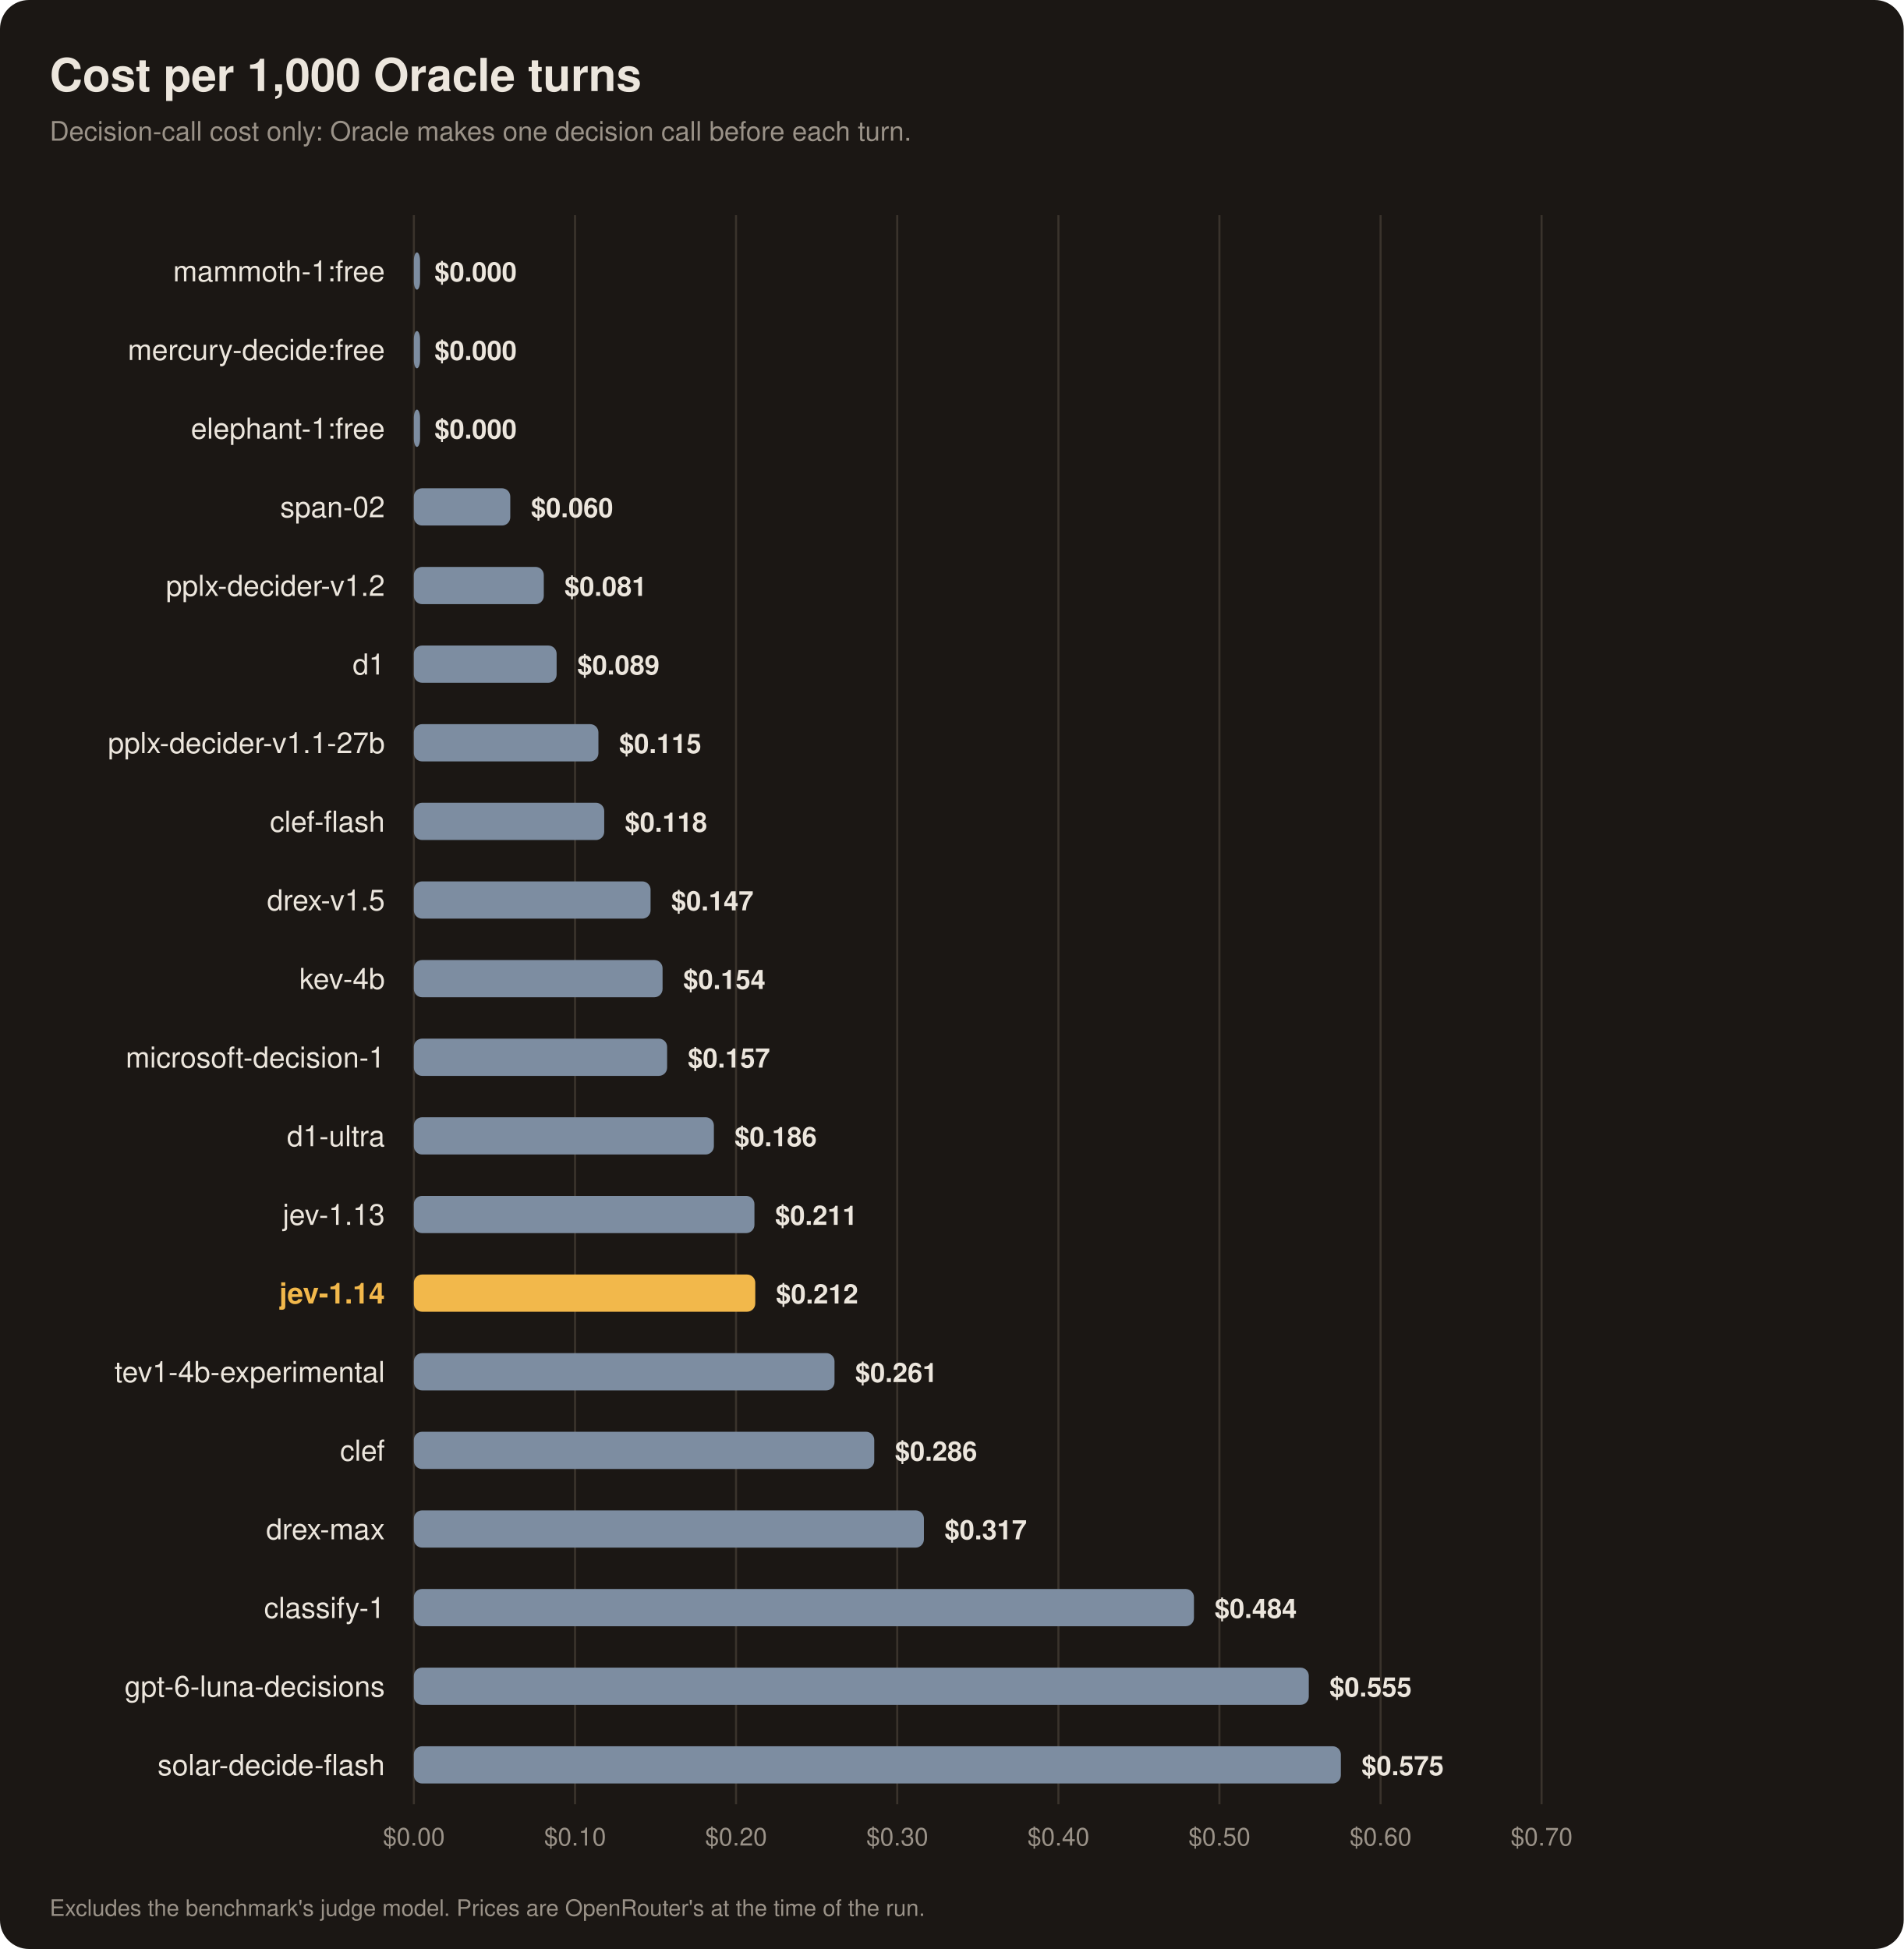
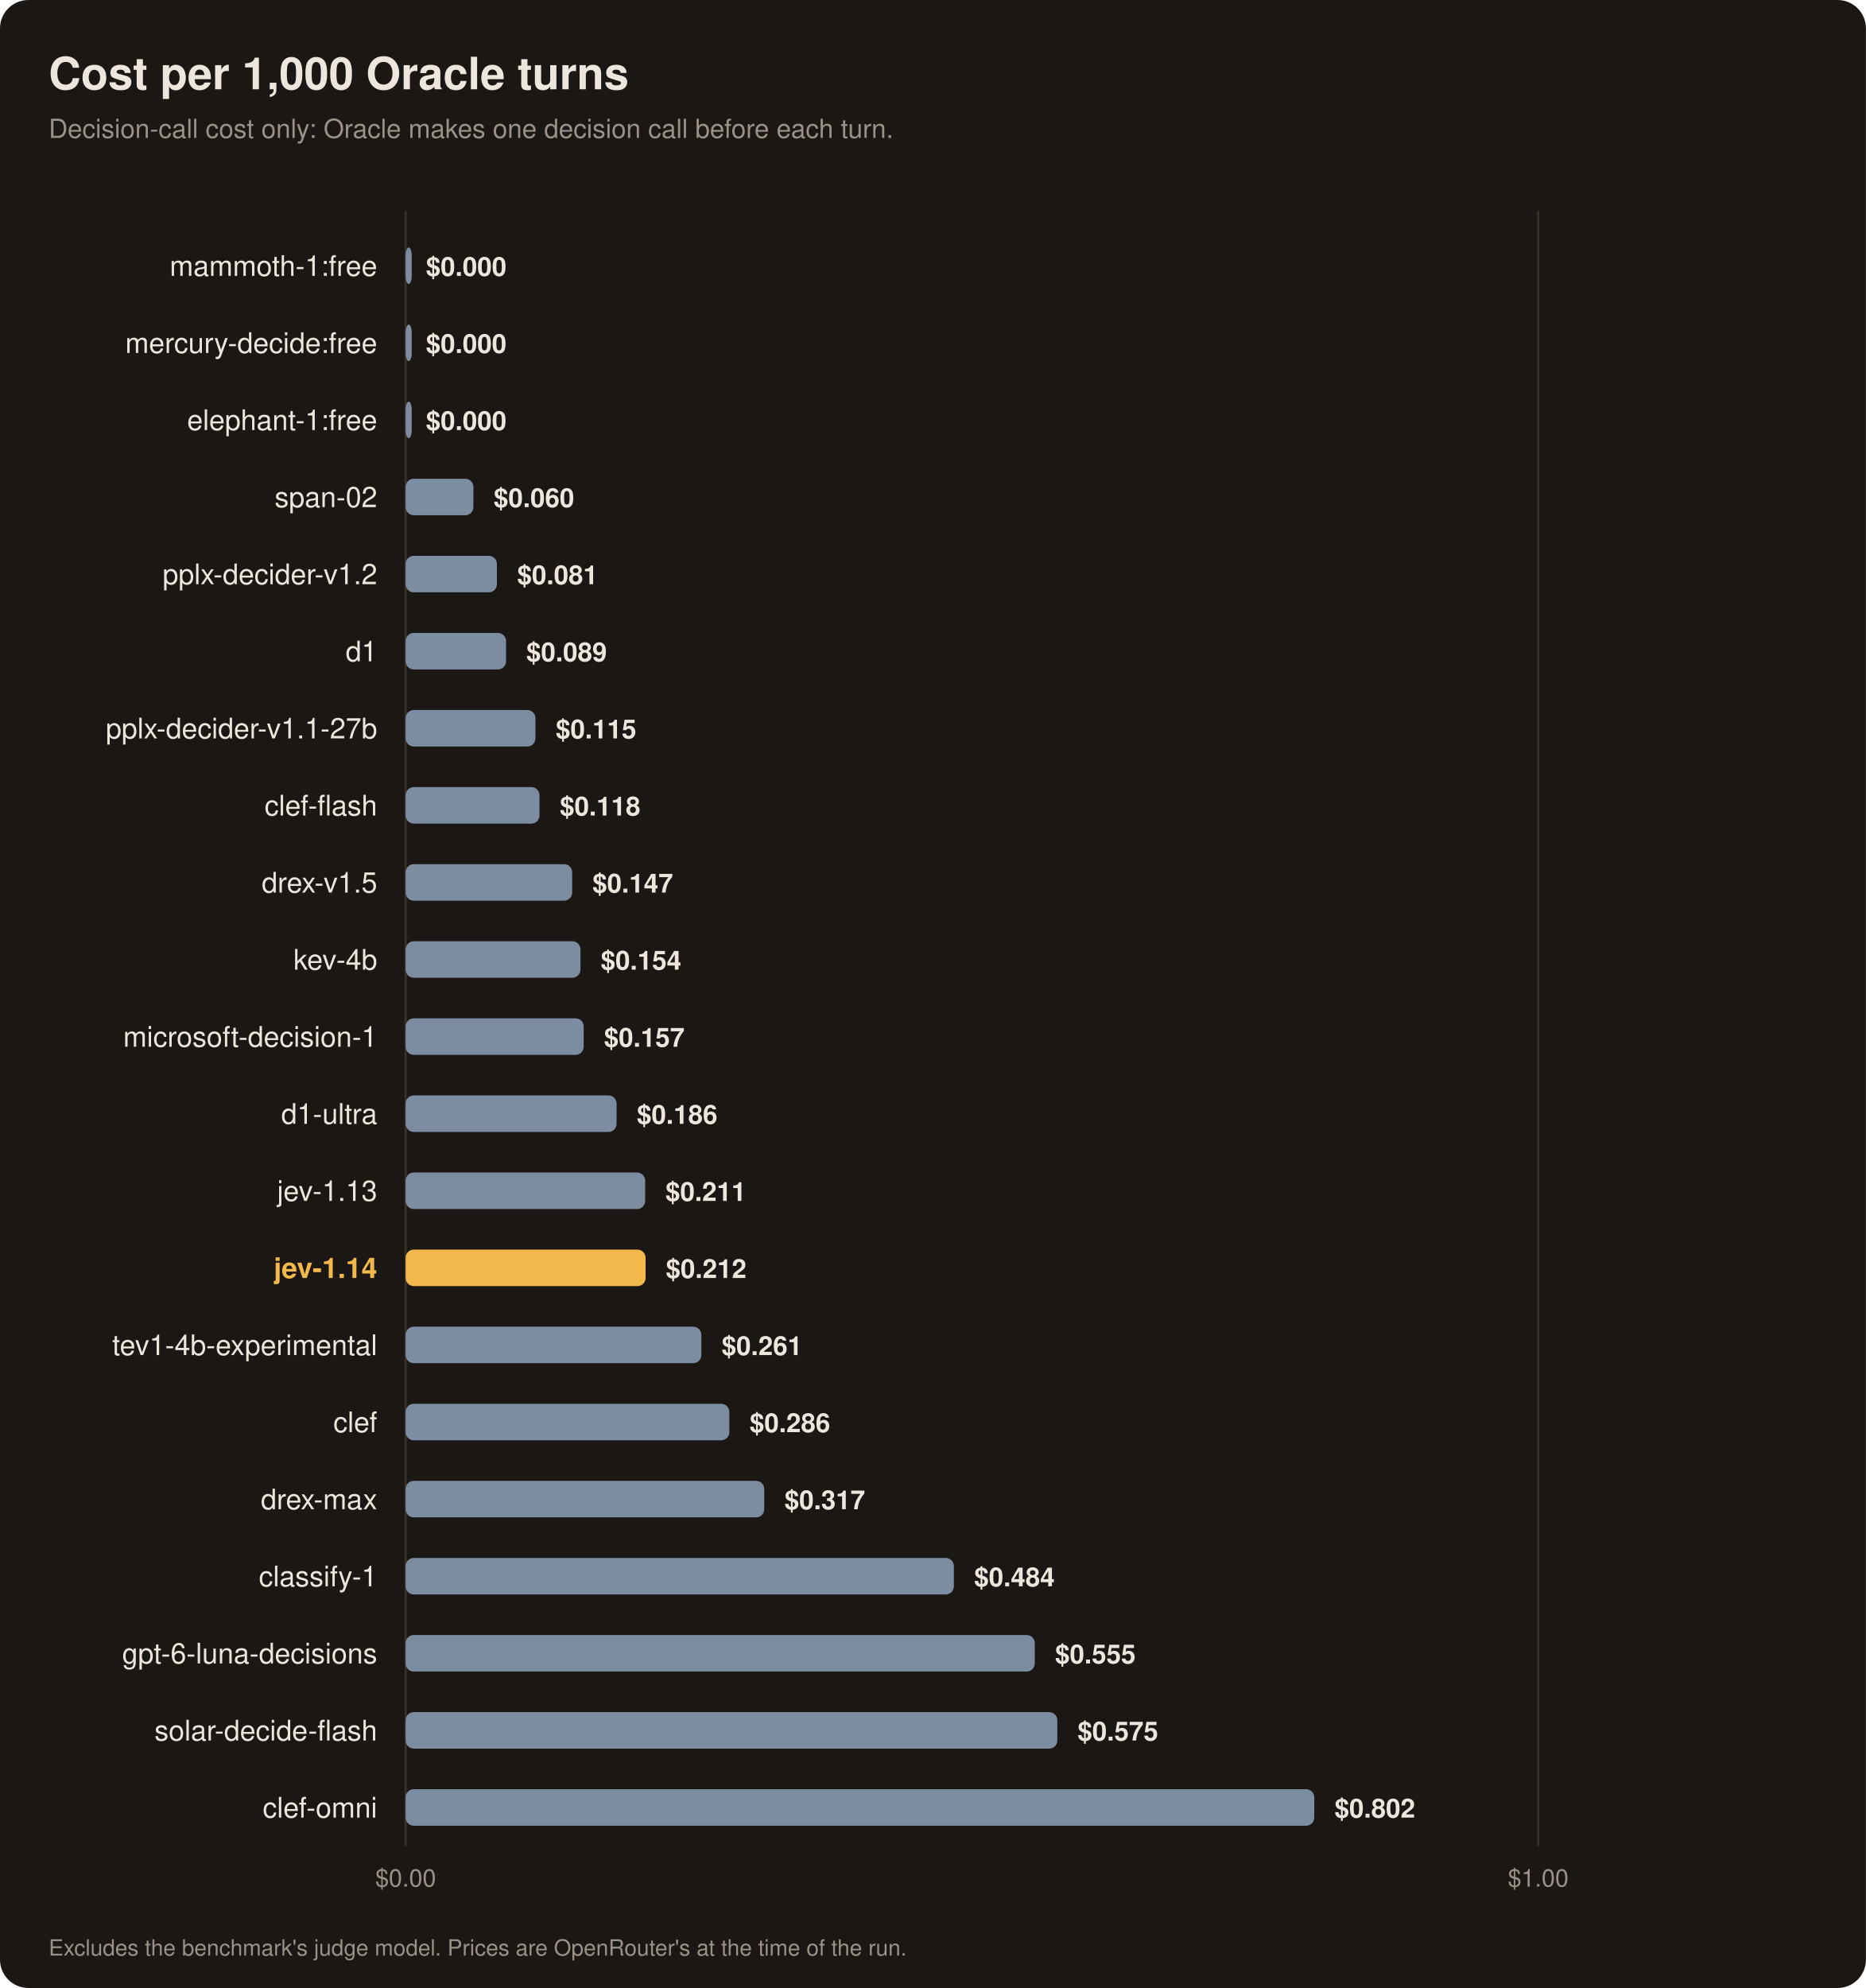
- <svg xmlns="http://www.w3.org/2000/svg" viewBox="0 0 920 942" width="920" role="img" aria-label="Cost per 1,000 Oracle turns" font-family="-apple-system,BlinkMacSystemFont,'Segoe UI',Helvetica,Arial,sans-serif">
-   <rect width="920" height="942" rx="14" fill="#1b1714" />
+ <svg xmlns="http://www.w3.org/2000/svg" viewBox="0 0 920 980" width="920" role="img" aria-label="Cost per 1,000 Oracle turns" font-family="-apple-system,BlinkMacSystemFont,'Segoe UI',Helvetica,Arial,sans-serif">
+   <rect width="920" height="980" rx="14" fill="#1b1714" />
  <text x="24.0" y="44.0" font-size="22" font-weight="700" fill="#ece6dd" text-anchor="start">Cost per 1,000 Oracle turns</text>
  <text x="24.0" y="68.0" font-size="13" font-weight="400" fill="#9a9288" text-anchor="start">Decision-call cost only: Oracle makes one decision call before each turn.</text>
-   <line x1="200.0" y1="104.0" x2="200.0" y2="872.0" stroke="#3a332c" stroke-width="1.0" />
-   <text x="200.0" y="892.0" font-size="12" font-weight="400" fill="#9a9288" text-anchor="middle">$0.00</text>
-   <line x1="277.9" y1="104.0" x2="277.9" y2="872.0" stroke="#3a332c" stroke-width="1.0" />
-   <text x="277.9" y="892.0" font-size="12" font-weight="400" fill="#9a9288" text-anchor="middle">$0.10</text>
-   <line x1="355.7" y1="104.0" x2="355.7" y2="872.0" stroke="#3a332c" stroke-width="1.0" />
-   <text x="355.7" y="892.0" font-size="12" font-weight="400" fill="#9a9288" text-anchor="middle">$0.20</text>
-   <line x1="433.6" y1="104.0" x2="433.6" y2="872.0" stroke="#3a332c" stroke-width="1.0" />
-   <text x="433.6" y="892.0" font-size="12" font-weight="400" fill="#9a9288" text-anchor="middle">$0.30</text>
-   <line x1="511.5" y1="104.0" x2="511.5" y2="872.0" stroke="#3a332c" stroke-width="1.0" />
-   <text x="511.5" y="892.0" font-size="12" font-weight="400" fill="#9a9288" text-anchor="middle">$0.40</text>
-   <line x1="589.3" y1="104.0" x2="589.3" y2="872.0" stroke="#3a332c" stroke-width="1.0" />
-   <text x="589.3" y="892.0" font-size="12" font-weight="400" fill="#9a9288" text-anchor="middle">$0.50</text>
-   <line x1="667.2" y1="104.0" x2="667.2" y2="872.0" stroke="#3a332c" stroke-width="1.0" />
-   <text x="667.2" y="892.0" font-size="12" font-weight="400" fill="#9a9288" text-anchor="middle">$0.60</text>
-   <line x1="745.0" y1="104.0" x2="745.0" y2="872.0" stroke="#3a332c" stroke-width="1.0" />
-   <text x="745.0" y="892.0" font-size="12" font-weight="400" fill="#9a9288" text-anchor="middle">$0.70</text>
+   <line x1="200.0" y1="104.0" x2="200.0" y2="910.0" stroke="#3a332c" stroke-width="1.0" />
+   <text x="200.0" y="930.0" font-size="12" font-weight="400" fill="#9a9288" text-anchor="middle">$0.00</text>
+   <line x1="758.4" y1="104.0" x2="758.4" y2="910.0" stroke="#3a332c" stroke-width="1.0" />
+   <text x="758.4" y="930.0" font-size="12" font-weight="400" fill="#9a9288" text-anchor="middle">$1.00</text>
  <text x="186.0" y="136.0" font-size="14" font-weight="500" fill="#ece6dd" text-anchor="end">mammoth-1:free</text>
  <rect x="200.0" y="122.0" width="3.0" height="18.0" rx="4.0" fill="#7d8da1" />
  <text x="210.0" y="136.0" font-size="13" font-weight="600" fill="#ece6dd" text-anchor="start">$0.000</text>
  <text x="186.0" y="174.0" font-size="14" font-weight="500" fill="#ece6dd" text-anchor="end">mercury-decide:free</text>
  <rect x="200.0" y="160.0" width="3.0" height="18.0" rx="4.0" fill="#7d8da1" />
  <text x="210.0" y="174.0" font-size="13" font-weight="600" fill="#ece6dd" text-anchor="start">$0.000</text>
  <text x="186.0" y="212.0" font-size="14" font-weight="500" fill="#ece6dd" text-anchor="end">elephant-1:free</text>
  <rect x="200.0" y="198.0" width="3.0" height="18.0" rx="4.0" fill="#7d8da1" />
  <text x="210.0" y="212.0" font-size="13" font-weight="600" fill="#ece6dd" text-anchor="start">$0.000</text>
  <text x="186.0" y="250.0" font-size="14" font-weight="500" fill="#ece6dd" text-anchor="end">span-02</text>
-   <rect x="200.0" y="236.0" width="46.6" height="18.0" rx="4.0" fill="#7d8da1" />
-   <text x="256.6" y="250.0" font-size="13" font-weight="600" fill="#ece6dd" text-anchor="start">$0.060</text>
+   <rect x="200.0" y="236.0" width="33.4" height="18.0" rx="4.0" fill="#7d8da1" />
+   <text x="243.4" y="250.0" font-size="13" font-weight="600" fill="#ece6dd" text-anchor="start">$0.060</text>
  <text x="186.0" y="288.0" font-size="14" font-weight="500" fill="#ece6dd" text-anchor="end">pplx-decider-v1.2</text>
-   <rect x="200.0" y="274.0" width="62.8" height="18.0" rx="4.0" fill="#7d8da1" />
-   <text x="272.8" y="288.0" font-size="13" font-weight="600" fill="#ece6dd" text-anchor="start">$0.081</text>
+   <rect x="200.0" y="274.0" width="45.0" height="18.0" rx="4.0" fill="#7d8da1" />
+   <text x="255.0" y="288.0" font-size="13" font-weight="600" fill="#ece6dd" text-anchor="start">$0.081</text>
  <text x="186.0" y="326.0" font-size="14" font-weight="500" fill="#ece6dd" text-anchor="end">d1</text>
-   <rect x="200.0" y="312.0" width="69.0" height="18.0" rx="4.0" fill="#7d8da1" />
-   <text x="279.0" y="326.0" font-size="13" font-weight="600" fill="#ece6dd" text-anchor="start">$0.089</text>
+   <rect x="200.0" y="312.0" width="49.5" height="18.0" rx="4.0" fill="#7d8da1" />
+   <text x="259.5" y="326.0" font-size="13" font-weight="600" fill="#ece6dd" text-anchor="start">$0.089</text>
  <text x="186.0" y="364.0" font-size="14" font-weight="500" fill="#ece6dd" text-anchor="end">pplx-decider-v1.1-27b</text>
-   <rect x="200.0" y="350.0" width="89.2" height="18.0" rx="4.0" fill="#7d8da1" />
-   <text x="299.2" y="364.0" font-size="13" font-weight="600" fill="#ece6dd" text-anchor="start">$0.115</text>
+   <rect x="200.0" y="350.0" width="64.0" height="18.0" rx="4.0" fill="#7d8da1" />
+   <text x="274.0" y="364.0" font-size="13" font-weight="600" fill="#ece6dd" text-anchor="start">$0.115</text>
  <text x="186.0" y="402.0" font-size="14" font-weight="500" fill="#ece6dd" text-anchor="end">clef-flash</text>
-   <rect x="200.0" y="388.0" width="92.0" height="18.0" rx="4.0" fill="#7d8da1" />
-   <text x="302.0" y="402.0" font-size="13" font-weight="600" fill="#ece6dd" text-anchor="start">$0.118</text>
+   <rect x="200.0" y="388.0" width="66.0" height="18.0" rx="4.0" fill="#7d8da1" />
+   <text x="276.0" y="402.0" font-size="13" font-weight="600" fill="#ece6dd" text-anchor="start">$0.118</text>
  <text x="186.0" y="440.0" font-size="14" font-weight="500" fill="#ece6dd" text-anchor="end">drex-v1.5</text>
-   <rect x="200.0" y="426.0" width="114.4" height="18.0" rx="4.0" fill="#7d8da1" />
-   <text x="324.4" y="440.0" font-size="13" font-weight="600" fill="#ece6dd" text-anchor="start">$0.147</text>
+   <rect x="200.0" y="426.0" width="82.1" height="18.0" rx="4.0" fill="#7d8da1" />
+   <text x="292.1" y="440.0" font-size="13" font-weight="600" fill="#ece6dd" text-anchor="start">$0.147</text>
  <text x="186.0" y="478.0" font-size="14" font-weight="500" fill="#ece6dd" text-anchor="end">kev-4b</text>
-   <rect x="200.0" y="464.0" width="120.2" height="18.0" rx="4.0" fill="#7d8da1" />
-   <text x="330.2" y="478.0" font-size="13" font-weight="600" fill="#ece6dd" text-anchor="start">$0.154</text>
+   <rect x="200.0" y="464.0" width="86.2" height="18.0" rx="4.0" fill="#7d8da1" />
+   <text x="296.2" y="478.0" font-size="13" font-weight="600" fill="#ece6dd" text-anchor="start">$0.154</text>
  <text x="186.0" y="516.0" font-size="14" font-weight="500" fill="#ece6dd" text-anchor="end">microsoft-decision-1</text>
-   <rect x="200.0" y="502.0" width="122.4" height="18.0" rx="4.0" fill="#7d8da1" />
-   <text x="332.4" y="516.0" font-size="13" font-weight="600" fill="#ece6dd" text-anchor="start">$0.157</text>
+   <rect x="200.0" y="502.0" width="87.8" height="18.0" rx="4.0" fill="#7d8da1" />
+   <text x="297.8" y="516.0" font-size="13" font-weight="600" fill="#ece6dd" text-anchor="start">$0.157</text>
  <text x="186.0" y="554.0" font-size="14" font-weight="500" fill="#ece6dd" text-anchor="end">d1-ultra</text>
-   <rect x="200.0" y="540.0" width="145.0" height="18.0" rx="4.0" fill="#7d8da1" />
-   <text x="355.0" y="554.0" font-size="13" font-weight="600" fill="#ece6dd" text-anchor="start">$0.186</text>
+   <rect x="200.0" y="540.0" width="104.0" height="18.0" rx="4.0" fill="#7d8da1" />
+   <text x="314.0" y="554.0" font-size="13" font-weight="600" fill="#ece6dd" text-anchor="start">$0.186</text>
  <text x="186.0" y="592.0" font-size="14" font-weight="500" fill="#ece6dd" text-anchor="end">jev-1.13</text>
-   <rect x="200.0" y="578.0" width="164.6" height="18.0" rx="4.0" fill="#7d8da1" />
-   <text x="374.6" y="592.0" font-size="13" font-weight="600" fill="#ece6dd" text-anchor="start">$0.211</text>
+   <rect x="200.0" y="578.0" width="118.1" height="18.0" rx="4.0" fill="#7d8da1" />
+   <text x="328.1" y="592.0" font-size="13" font-weight="600" fill="#ece6dd" text-anchor="start">$0.211</text>
  <text x="186.0" y="630.0" font-size="14" font-weight="700" fill="#f2b84b" text-anchor="end">jev-1.14</text>
-   <rect x="200.0" y="616.0" width="165.0" height="18.0" rx="4.0" fill="#f2b84b" />
-   <text x="375.0" y="630.0" font-size="13" font-weight="600" fill="#ece6dd" text-anchor="start">$0.212</text>
+   <rect x="200.0" y="616.0" width="118.3" height="18.0" rx="4.0" fill="#f2b84b" />
+   <text x="328.3" y="630.0" font-size="13" font-weight="600" fill="#ece6dd" text-anchor="start">$0.212</text>
  <text x="186.0" y="668.0" font-size="14" font-weight="500" fill="#ece6dd" text-anchor="end">tev1-4b-experimental</text>
-   <rect x="200.0" y="654.0" width="203.3" height="18.0" rx="4.0" fill="#7d8da1" />
-   <text x="413.3" y="668.0" font-size="13" font-weight="600" fill="#ece6dd" text-anchor="start">$0.261</text>
+   <rect x="200.0" y="654.0" width="145.8" height="18.0" rx="4.0" fill="#7d8da1" />
+   <text x="355.8" y="668.0" font-size="13" font-weight="600" fill="#ece6dd" text-anchor="start">$0.261</text>
  <text x="186.0" y="706.0" font-size="14" font-weight="500" fill="#ece6dd" text-anchor="end">clef</text>
-   <rect x="200.0" y="692.0" width="222.5" height="18.0" rx="4.0" fill="#7d8da1" />
-   <text x="432.5" y="706.0" font-size="13" font-weight="600" fill="#ece6dd" text-anchor="start">$0.286</text>
+   <rect x="200.0" y="692.0" width="159.6" height="18.0" rx="4.0" fill="#7d8da1" />
+   <text x="369.6" y="706.0" font-size="13" font-weight="600" fill="#ece6dd" text-anchor="start">$0.286</text>
  <text x="186.0" y="744.0" font-size="14" font-weight="500" fill="#ece6dd" text-anchor="end">drex-max</text>
-   <rect x="200.0" y="730.0" width="246.5" height="18.0" rx="4.0" fill="#7d8da1" />
-   <text x="456.5" y="744.0" font-size="13" font-weight="600" fill="#ece6dd" text-anchor="start">$0.317</text>
+   <rect x="200.0" y="730.0" width="176.8" height="18.0" rx="4.0" fill="#7d8da1" />
+   <text x="386.8" y="744.0" font-size="13" font-weight="600" fill="#ece6dd" text-anchor="start">$0.317</text>
  <text x="186.0" y="782.0" font-size="14" font-weight="500" fill="#ece6dd" text-anchor="end">classify-1</text>
-   <rect x="200.0" y="768.0" width="377.0" height="18.0" rx="4.0" fill="#7d8da1" />
-   <text x="587.0" y="782.0" font-size="13" font-weight="600" fill="#ece6dd" text-anchor="start">$0.484</text>
+   <rect x="200.0" y="768.0" width="270.3" height="18.0" rx="4.0" fill="#7d8da1" />
+   <text x="480.3" y="782.0" font-size="13" font-weight="600" fill="#ece6dd" text-anchor="start">$0.484</text>
  <text x="186.0" y="820.0" font-size="14" font-weight="500" fill="#ece6dd" text-anchor="end">gpt-6-luna-decisions</text>
-   <rect x="200.0" y="806.0" width="432.5" height="18.0" rx="4.0" fill="#7d8da1" />
-   <text x="642.5" y="820.0" font-size="13" font-weight="600" fill="#ece6dd" text-anchor="start">$0.555</text>
+   <rect x="200.0" y="806.0" width="310.2" height="18.0" rx="4.0" fill="#7d8da1" />
+   <text x="520.2" y="820.0" font-size="13" font-weight="600" fill="#ece6dd" text-anchor="start">$0.555</text>
  <text x="186.0" y="858.0" font-size="14" font-weight="500" fill="#ece6dd" text-anchor="end">solar-decide-flash</text>
-   <rect x="200.0" y="844.0" width="448.0" height="18.0" rx="4.0" fill="#7d8da1" />
-   <text x="658.0" y="858.0" font-size="13" font-weight="600" fill="#ece6dd" text-anchor="start">$0.575</text>
-   <text x="24.0" y="926.0" font-size="11" font-weight="400" fill="#9a9288" text-anchor="start">Excludes the benchmark's judge model. Prices are OpenRouter's at the time of the run.</text>
+   <rect x="200.0" y="844.0" width="321.3" height="18.0" rx="4.0" fill="#7d8da1" />
+   <text x="531.3" y="858.0" font-size="13" font-weight="600" fill="#ece6dd" text-anchor="start">$0.575</text>
+   <text x="186.0" y="896.0" font-size="14" font-weight="500" fill="#ece6dd" text-anchor="end">clef-omni</text>
+   <rect x="200.0" y="882.0" width="448.0" height="18.0" rx="4.0" fill="#7d8da1" />
+   <text x="658.0" y="896.0" font-size="13" font-weight="600" fill="#ece6dd" text-anchor="start">$0.802</text>
+   <text x="24.0" y="964.0" font-size="11" font-weight="400" fill="#9a9288" text-anchor="start">Excludes the benchmark's judge model. Prices are OpenRouter's at the time of the run.</text>
</svg>
